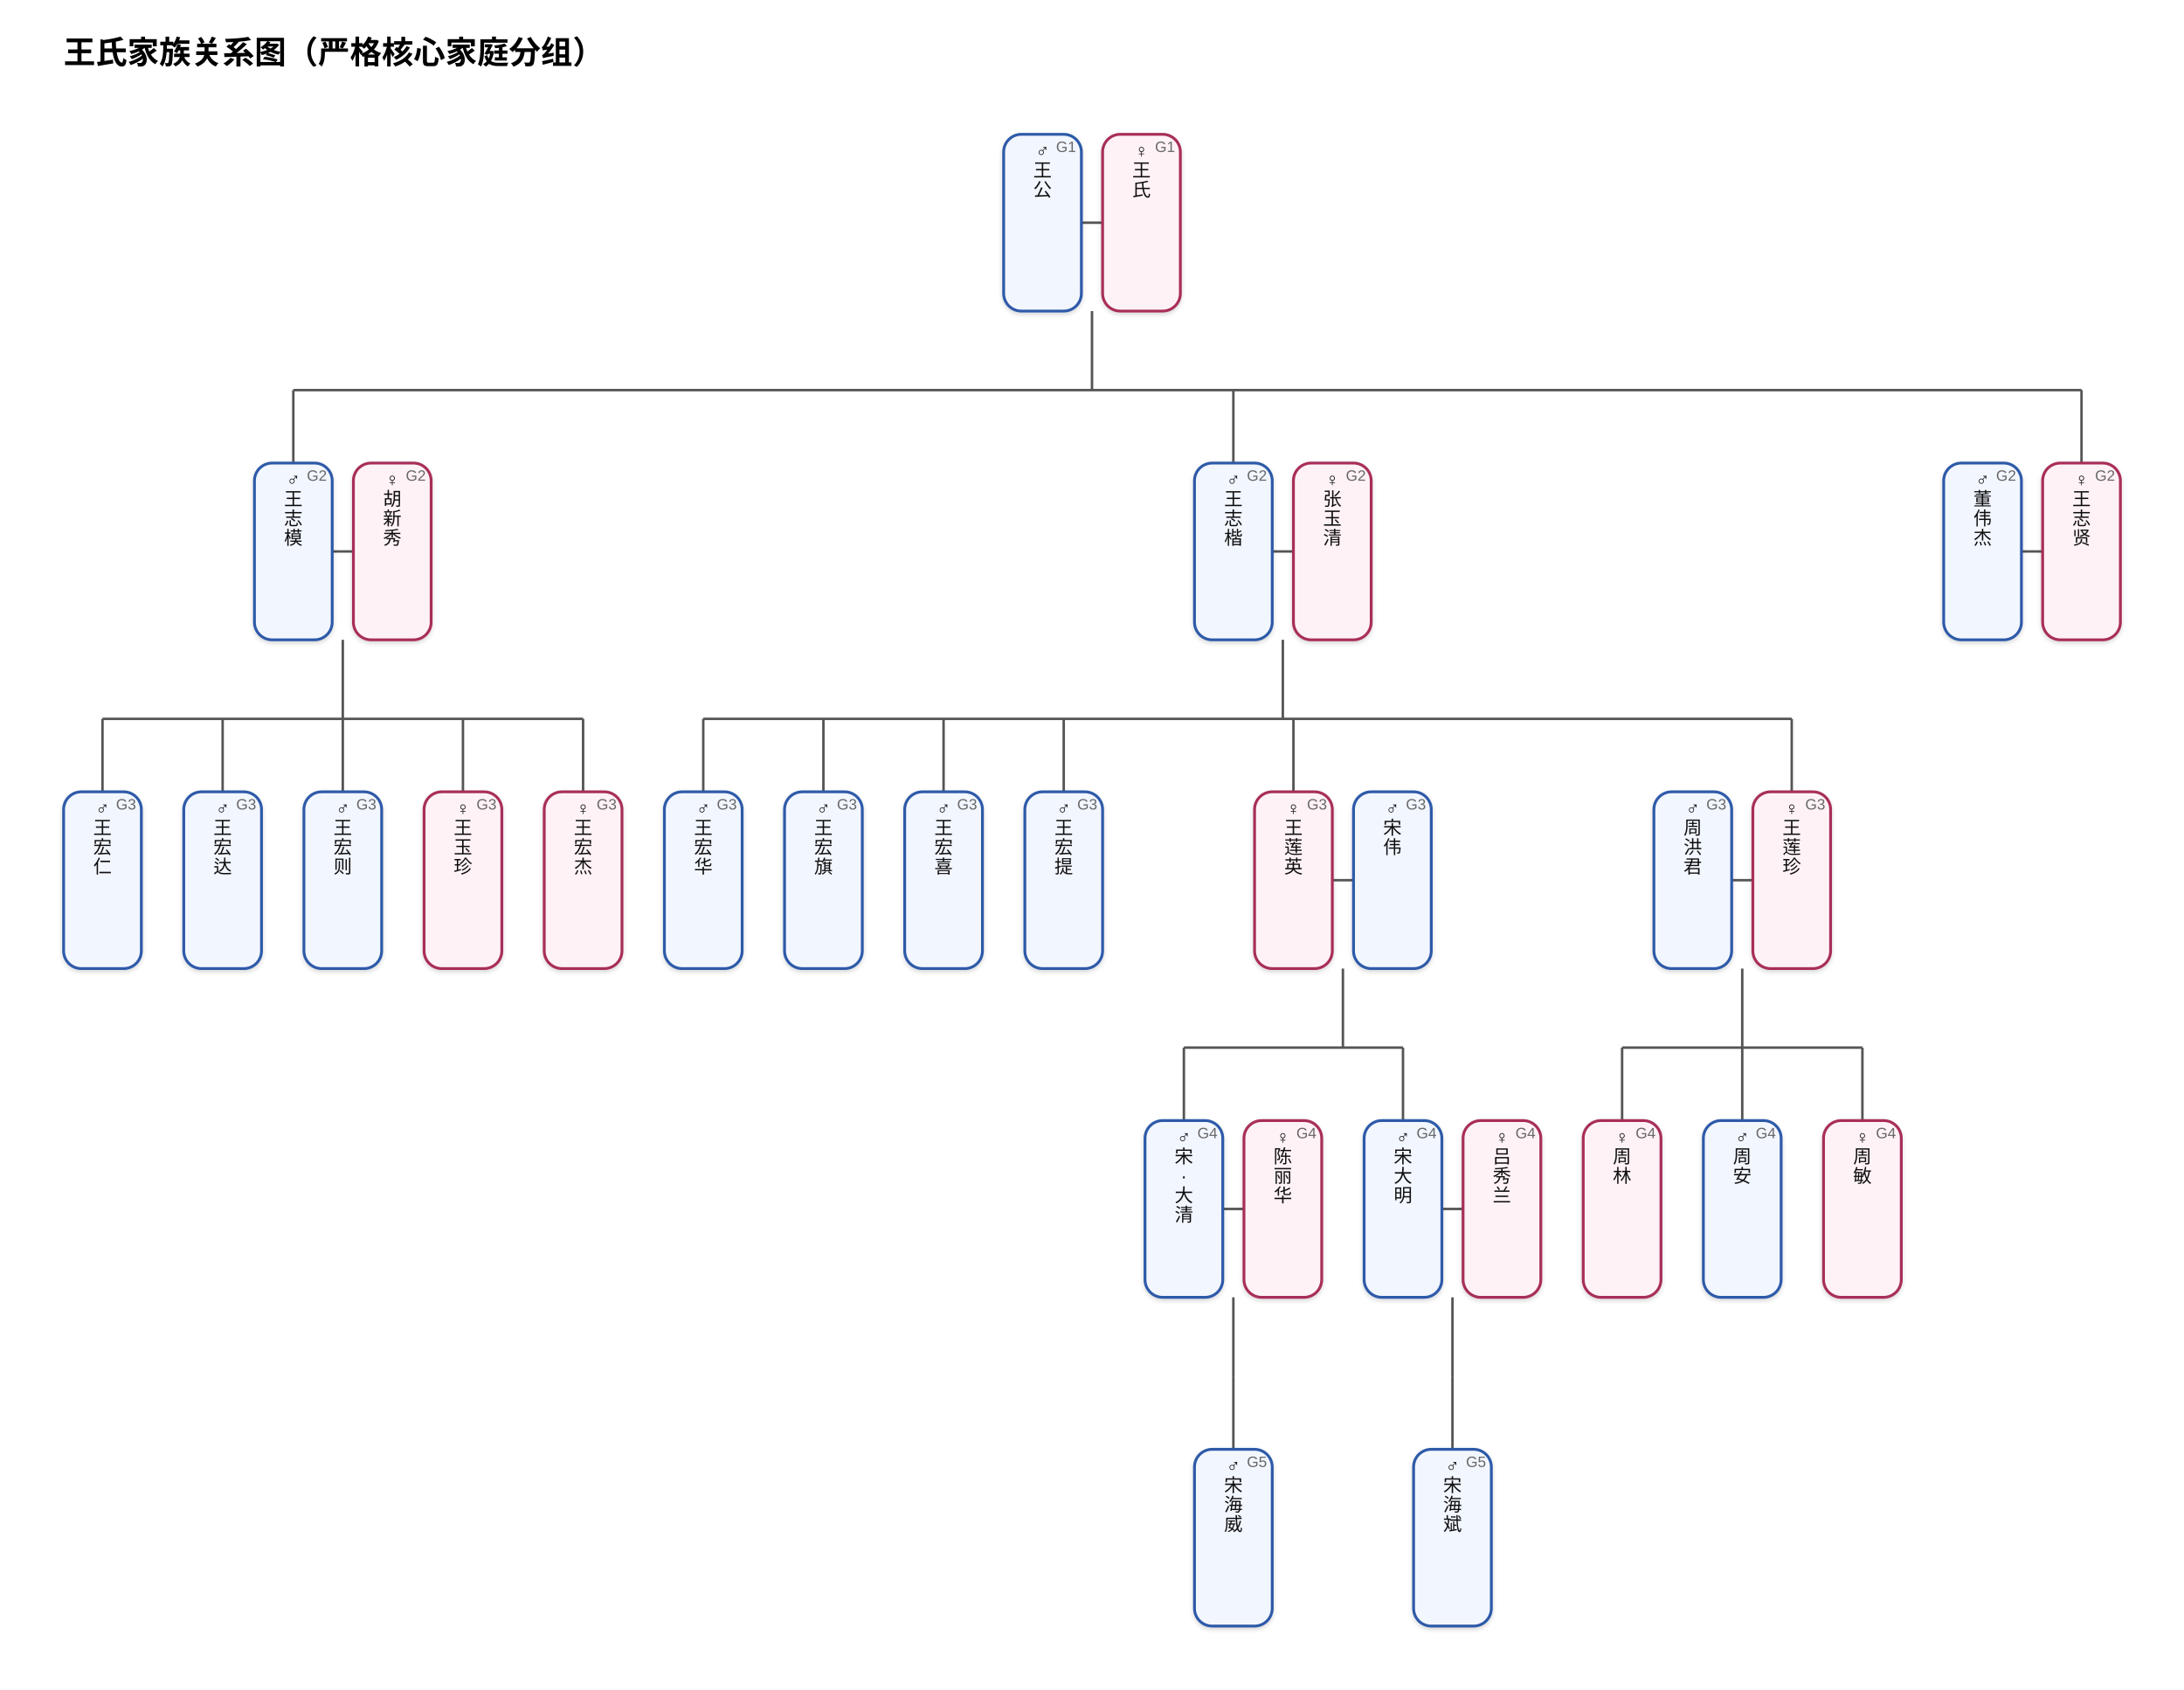
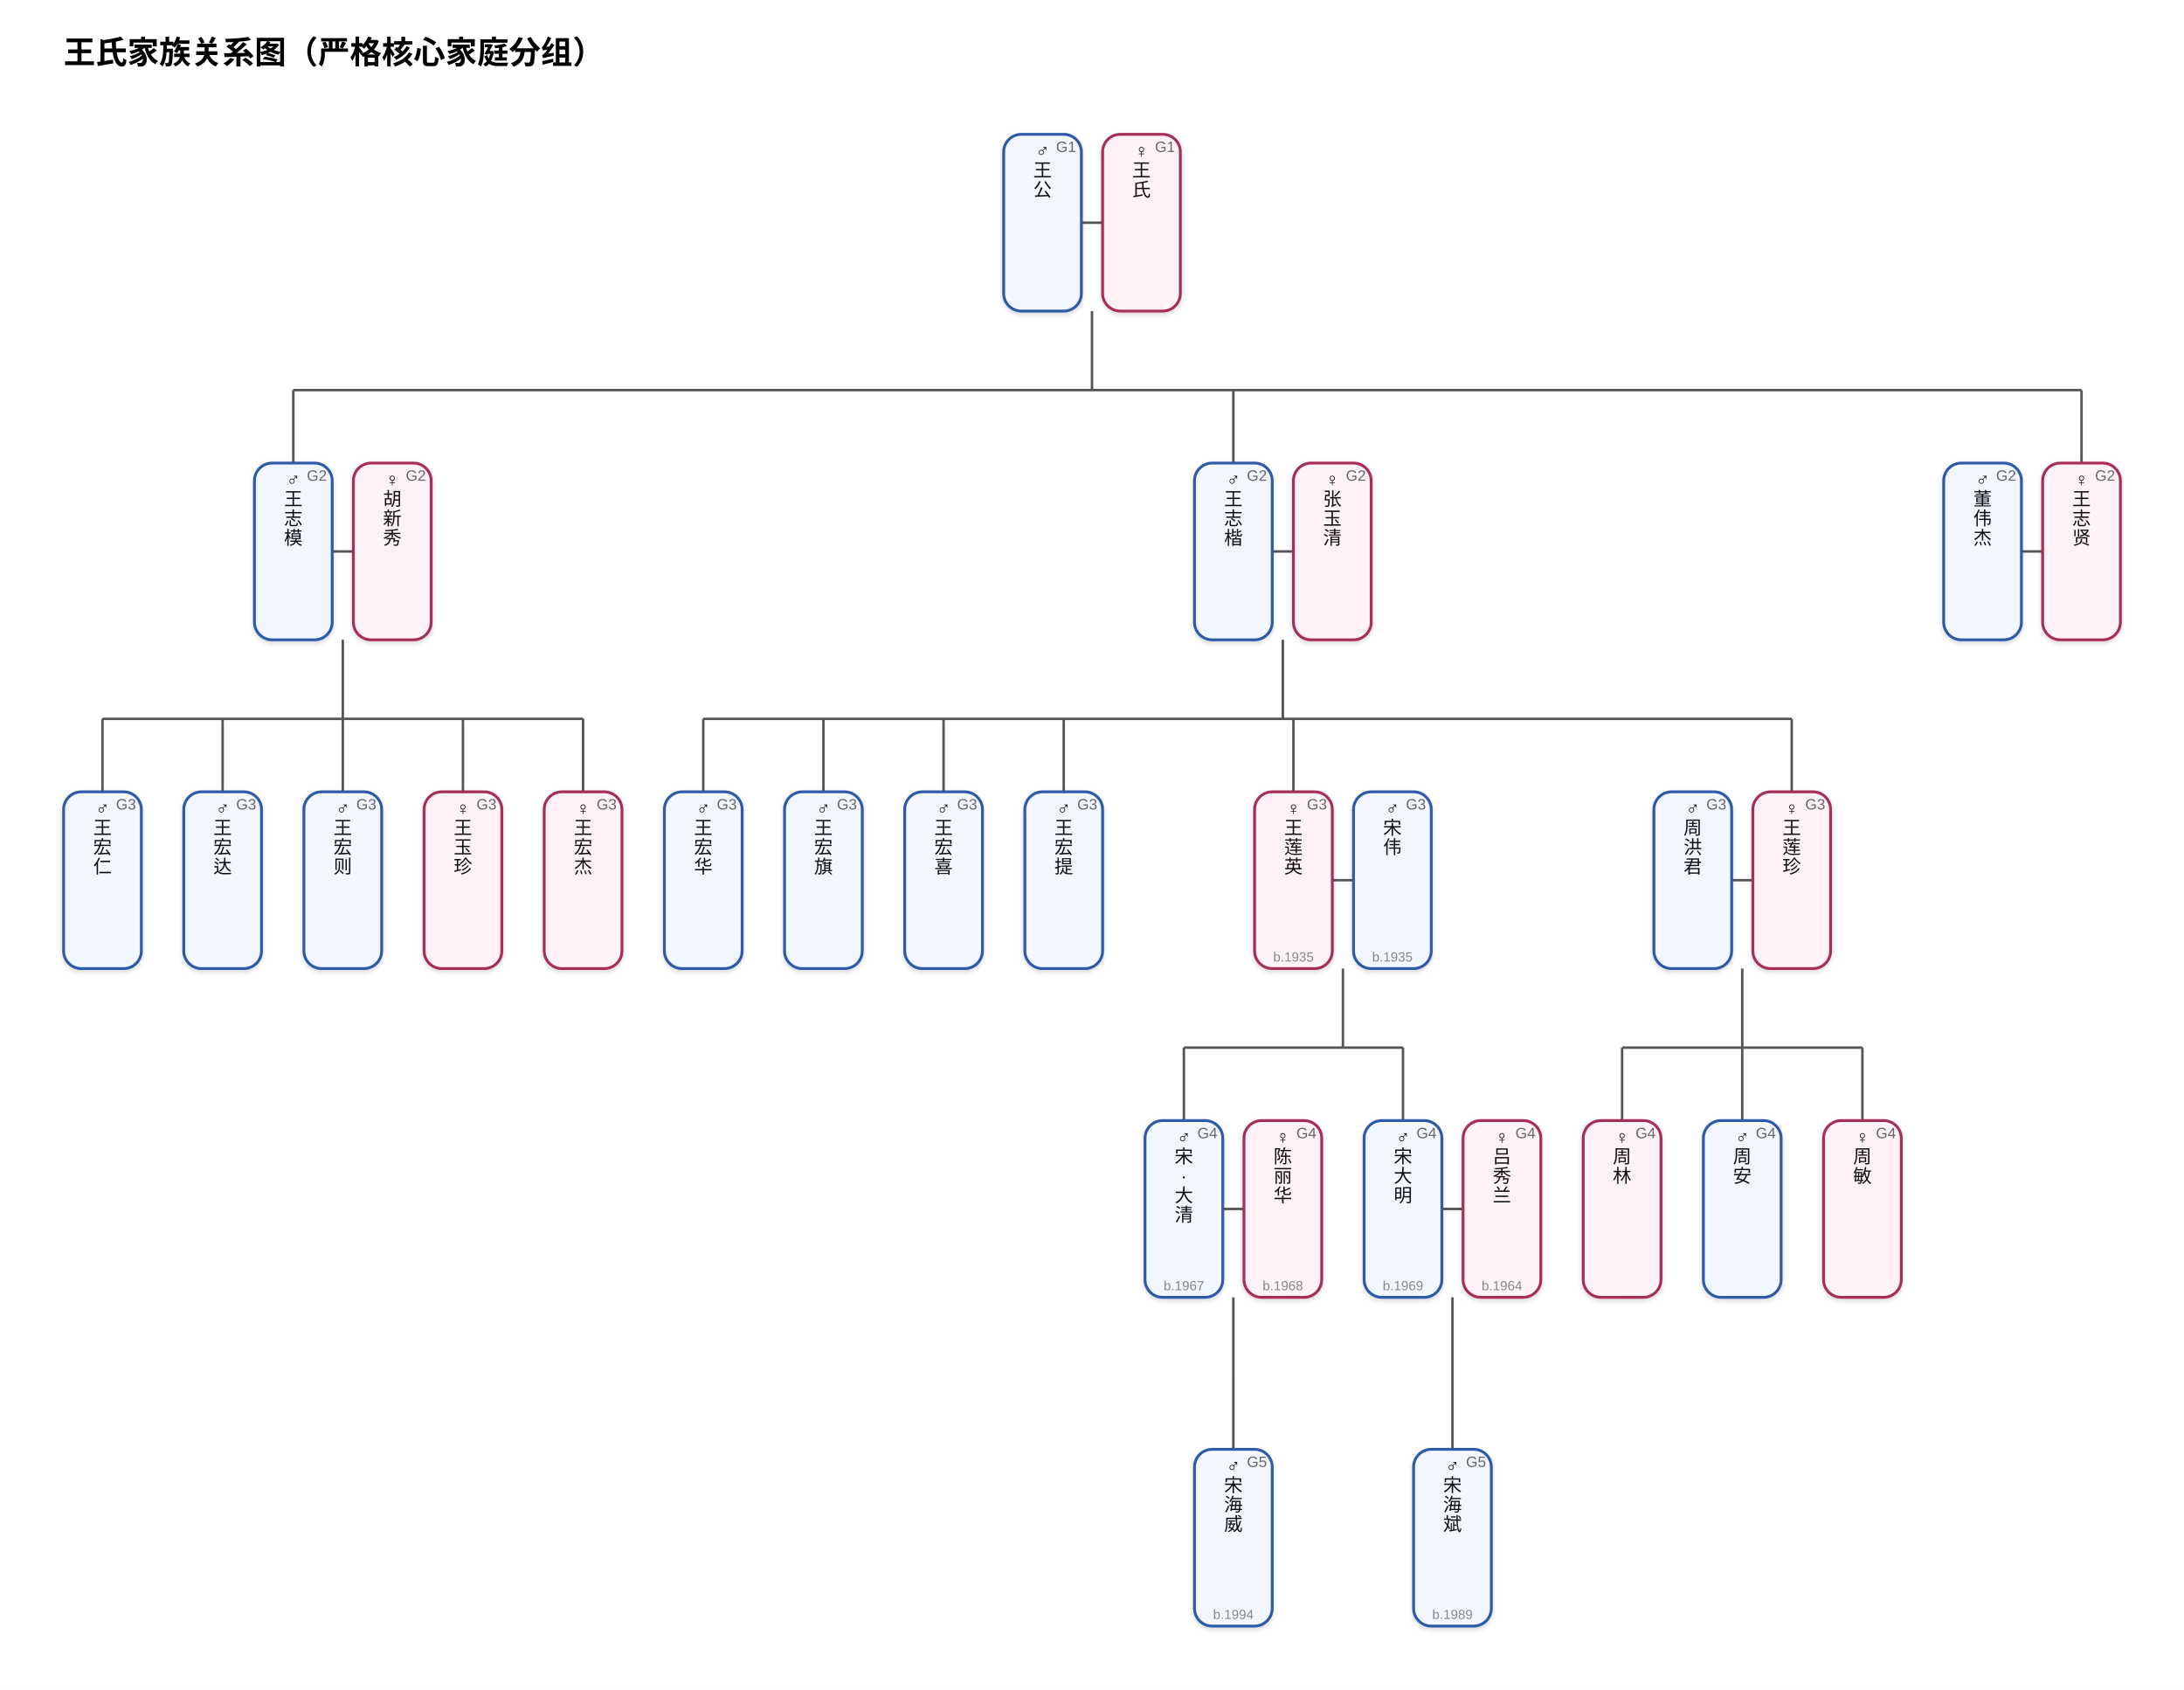
<svg xmlns="http://www.w3.org/2000/svg" width="1236" height="956" viewBox="0 0 1236 956">
  <defs>
    <filter id="shadow" x="-20%" y="-20%" width="140%" height="140%">
      <feDropShadow dx="0" dy="1.2" stdDeviation="1.2" flood-opacity="0.16" />
    </filter>
  </defs>
  <rect width="100%" height="100%" fill="white" />
  <text x="36" y="36" font-size="18" font-weight="700" font-family="Arial, sans-serif">王氏家族关系图（严格核心家庭分组）</text>
  <g stroke="#555" stroke-width="1.4" fill="none">
    <line x1="720.0" y1="312.0" x2="732.0" y2="312.0" />
    <line x1="754.0" y1="498.0" x2="766.0" y2="498.0" />
+     <line x1="1144.0" y1="312.0" x2="1156.0" y2="312.0" />
    <line x1="188.0" y1="312.0" x2="200.0" y2="312.0" />
-     <line x1="1144.0" y1="312.0" x2="1156.0" y2="312.0" />
-     <line x1="612.0" y1="126.0" x2="624.0" y2="126.0" />
-     <line x1="980.0" y1="498.0" x2="992.0" y2="498.0" />
    <line x1="692.0" y1="684.0" x2="704.0" y2="684.0" />
    <line x1="816.0" y1="684.0" x2="828.0" y2="684.0" />
+     <line x1="980.0" y1="498.0" x2="992.0" y2="498.0" />
+     <line x1="612.0" y1="126.0" x2="624.0" y2="126.0" />
    <line x1="726.0" y1="362" x2="726.0" y2="406.72" />
    <line x1="398.0" y1="406.72" x2="1014.0" y2="406.72" />
    <line x1="398.0" y1="406.72" x2="398.0" y2="448" />
    <line x1="466.0" y1="406.72" x2="466.0" y2="448" />
    <line x1="534.0" y1="406.72" x2="534.0" y2="448" />
    <line x1="602.0" y1="406.72" x2="602.0" y2="448" />
    <line x1="732.0" y1="406.72" x2="732.0" y2="448" />
    <line x1="1014.0" y1="406.72" x2="1014.0" y2="448" />
    <line x1="760.0" y1="548" x2="760.0" y2="592.72" />
    <line x1="670.0" y1="592.72" x2="794.0" y2="592.72" />
    <line x1="670.0" y1="592.72" x2="670.0" y2="634" />
    <line x1="794.0" y1="592.72" x2="794.0" y2="634" />
    <line x1="194.0" y1="362" x2="194.0" y2="406.72" />
    <line x1="58.0" y1="406.72" x2="330.0" y2="406.72" />
    <line x1="58.0" y1="406.72" x2="58.0" y2="448" />
    <line x1="126.0" y1="406.72" x2="126.0" y2="448" />
    <line x1="194.0" y1="406.72" x2="194.0" y2="448" />
    <line x1="262.0" y1="406.72" x2="262.0" y2="448" />
    <line x1="330.0" y1="406.72" x2="330.0" y2="448" />
-     <line x1="618.0" y1="176" x2="618.0" y2="220.72" />
-     <line x1="166.0" y1="220.72" x2="1178.0" y2="220.72" />
-     <line x1="166.0" y1="220.72" x2="166.0" y2="262" />
-     <line x1="698.0" y1="220.72" x2="698.0" y2="262" />
-     <line x1="1178.0" y1="220.72" x2="1178.0" y2="262" />
-     <line x1="986.0" y1="548" x2="986.0" y2="592.72" />
-     <line x1="918.0" y1="592.72" x2="1054.0" y2="592.72" />
-     <line x1="918.0" y1="592.72" x2="918.0" y2="634" />
-     <line x1="986.0" y1="592.72" x2="986.0" y2="634" />
-     <line x1="1054.0" y1="592.72" x2="1054.0" y2="634" />
    <line x1="698.0" y1="734" x2="698.0" y2="778.72" />
    <line x1="698.0" y1="778.72" x2="698.0" y2="778.72" />
    <line x1="698.0" y1="778.72" x2="698.0" y2="820" />
    <line x1="822.0" y1="734" x2="822.0" y2="778.72" />
    <line x1="822.0" y1="778.72" x2="822.0" y2="778.72" />
    <line x1="822.0" y1="778.72" x2="822.0" y2="820" />
+     <line x1="986.0" y1="548" x2="986.0" y2="592.72" />
+     <line x1="918.0" y1="592.72" x2="1054.0" y2="592.72" />
+     <line x1="918.0" y1="592.72" x2="918.0" y2="634" />
+     <line x1="986.0" y1="592.72" x2="986.0" y2="634" />
+     <line x1="1054.0" y1="592.72" x2="1054.0" y2="634" />
+     <line x1="618.0" y1="176" x2="618.0" y2="220.72" />
+     <line x1="166.0" y1="220.72" x2="1178.0" y2="220.72" />
+     <line x1="166.0" y1="220.72" x2="166.0" y2="262" />
+     <line x1="698.0" y1="220.72" x2="698.0" y2="262" />
+     <line x1="1178.0" y1="220.72" x2="1178.0" y2="262" />
  </g>
  <g font-family="Arial, sans-serif">
    <g filter="url(#shadow)">
      <rect x="568.0" y="76" width="44" height="100" rx="10" ry="10" fill="#F2F6FF" stroke="#2F5AA8" stroke-width="1.6" />
      <text x="590.0" y="89.0" text-anchor="middle" font-size="10.5" fill="#111">♂</text>
      <text x="590.0" y="100.0" text-anchor="middle" font-size="10.5" fill="#111">王</text>
      <text x="590.0" y="111.0" text-anchor="middle" font-size="10.5" fill="#111">公</text>
      <text x="609.0" y="86" text-anchor="end" font-size="8.5" fill="#666">G1</text>
    </g>
    <g filter="url(#shadow)">
      <rect x="624.0" y="76" width="44" height="100" rx="10" ry="10" fill="#FFF2F6" stroke="#A82F5A" stroke-width="1.6" />
      <text x="646.0" y="89.0" text-anchor="middle" font-size="10.5" fill="#111">♀</text>
      <text x="646.0" y="100.0" text-anchor="middle" font-size="10.5" fill="#111">王</text>
      <text x="646.0" y="111.0" text-anchor="middle" font-size="10.5" fill="#111">氏</text>
      <text x="665.0" y="86" text-anchor="end" font-size="8.5" fill="#666">G1</text>
    </g>
    <g filter="url(#shadow)">
      <rect x="144.0" y="262" width="44" height="100" rx="10" ry="10" fill="#F2F6FF" stroke="#2F5AA8" stroke-width="1.6" />
      <text x="166.0" y="275.0" text-anchor="middle" font-size="10.5" fill="#111">♂</text>
      <text x="166.0" y="286.0" text-anchor="middle" font-size="10.5" fill="#111">王</text>
      <text x="166.0" y="297.0" text-anchor="middle" font-size="10.5" fill="#111">志</text>
      <text x="166.0" y="308.0" text-anchor="middle" font-size="10.5" fill="#111">模</text>
      <text x="185.0" y="272" text-anchor="end" font-size="8.5" fill="#666">G2</text>
    </g>
    <g filter="url(#shadow)">
      <rect x="200.0" y="262" width="44" height="100" rx="10" ry="10" fill="#FFF2F6" stroke="#A82F5A" stroke-width="1.6" />
      <text x="222.0" y="275.0" text-anchor="middle" font-size="10.5" fill="#111">♀</text>
      <text x="222.0" y="286.0" text-anchor="middle" font-size="10.5" fill="#111">胡</text>
      <text x="222.0" y="297.0" text-anchor="middle" font-size="10.5" fill="#111">新</text>
      <text x="222.0" y="308.0" text-anchor="middle" font-size="10.5" fill="#111">秀</text>
      <text x="241.0" y="272" text-anchor="end" font-size="8.5" fill="#666">G2</text>
    </g>
    <g filter="url(#shadow)">
      <rect x="36.0" y="448" width="44" height="100" rx="10" ry="10" fill="#F2F6FF" stroke="#2F5AA8" stroke-width="1.6" />
      <text x="58.0" y="461.0" text-anchor="middle" font-size="10.5" fill="#111">♂</text>
      <text x="58.0" y="472.0" text-anchor="middle" font-size="10.5" fill="#111">王</text>
      <text x="58.0" y="483.0" text-anchor="middle" font-size="10.5" fill="#111">宏</text>
      <text x="58.0" y="494.0" text-anchor="middle" font-size="10.5" fill="#111">仁</text>
      <text x="77.0" y="458" text-anchor="end" font-size="8.5" fill="#666">G3</text>
    </g>
    <g filter="url(#shadow)">
      <rect x="104.0" y="448" width="44" height="100" rx="10" ry="10" fill="#F2F6FF" stroke="#2F5AA8" stroke-width="1.6" />
      <text x="126.0" y="461.0" text-anchor="middle" font-size="10.5" fill="#111">♂</text>
      <text x="126.0" y="472.0" text-anchor="middle" font-size="10.5" fill="#111">王</text>
      <text x="126.0" y="483.0" text-anchor="middle" font-size="10.5" fill="#111">宏</text>
      <text x="126.0" y="494.0" text-anchor="middle" font-size="10.5" fill="#111">达</text>
      <text x="145.0" y="458" text-anchor="end" font-size="8.5" fill="#666">G3</text>
    </g>
    <g filter="url(#shadow)">
      <rect x="172.0" y="448" width="44" height="100" rx="10" ry="10" fill="#F2F6FF" stroke="#2F5AA8" stroke-width="1.6" />
      <text x="194.0" y="461.0" text-anchor="middle" font-size="10.5" fill="#111">♂</text>
      <text x="194.0" y="472.0" text-anchor="middle" font-size="10.5" fill="#111">王</text>
      <text x="194.0" y="483.0" text-anchor="middle" font-size="10.5" fill="#111">宏</text>
      <text x="194.0" y="494.0" text-anchor="middle" font-size="10.5" fill="#111">则</text>
      <text x="213.0" y="458" text-anchor="end" font-size="8.5" fill="#666">G3</text>
    </g>
    <g filter="url(#shadow)">
      <rect x="240.0" y="448" width="44" height="100" rx="10" ry="10" fill="#FFF2F6" stroke="#A82F5A" stroke-width="1.6" />
      <text x="262.0" y="461.0" text-anchor="middle" font-size="10.5" fill="#111">♀</text>
      <text x="262.0" y="472.0" text-anchor="middle" font-size="10.5" fill="#111">王</text>
      <text x="262.0" y="483.0" text-anchor="middle" font-size="10.5" fill="#111">玉</text>
      <text x="262.0" y="494.0" text-anchor="middle" font-size="10.5" fill="#111">珍</text>
      <text x="281.0" y="458" text-anchor="end" font-size="8.5" fill="#666">G3</text>
    </g>
    <g filter="url(#shadow)">
      <rect x="308.0" y="448" width="44" height="100" rx="10" ry="10" fill="#FFF2F6" stroke="#A82F5A" stroke-width="1.6" />
      <text x="330.0" y="461.0" text-anchor="middle" font-size="10.5" fill="#111">♀</text>
      <text x="330.0" y="472.0" text-anchor="middle" font-size="10.5" fill="#111">王</text>
      <text x="330.0" y="483.0" text-anchor="middle" font-size="10.5" fill="#111">宏</text>
      <text x="330.0" y="494.0" text-anchor="middle" font-size="10.5" fill="#111">杰</text>
      <text x="349.0" y="458" text-anchor="end" font-size="8.5" fill="#666">G3</text>
    </g>
    <g filter="url(#shadow)">
      <rect x="676.0" y="262" width="44" height="100" rx="10" ry="10" fill="#F2F6FF" stroke="#2F5AA8" stroke-width="1.6" />
      <text x="698.0" y="275.0" text-anchor="middle" font-size="10.5" fill="#111">♂</text>
      <text x="698.0" y="286.0" text-anchor="middle" font-size="10.5" fill="#111">王</text>
      <text x="698.0" y="297.0" text-anchor="middle" font-size="10.5" fill="#111">志</text>
      <text x="698.0" y="308.0" text-anchor="middle" font-size="10.5" fill="#111">楷</text>
      <text x="717.0" y="272" text-anchor="end" font-size="8.5" fill="#666">G2</text>
    </g>
    <g filter="url(#shadow)">
      <rect x="732.0" y="262" width="44" height="100" rx="10" ry="10" fill="#FFF2F6" stroke="#A82F5A" stroke-width="1.6" />
      <text x="754.0" y="275.0" text-anchor="middle" font-size="10.5" fill="#111">♀</text>
      <text x="754.0" y="286.0" text-anchor="middle" font-size="10.5" fill="#111">张</text>
      <text x="754.0" y="297.0" text-anchor="middle" font-size="10.5" fill="#111">玉</text>
      <text x="754.0" y="308.0" text-anchor="middle" font-size="10.5" fill="#111">清</text>
      <text x="773.0" y="272" text-anchor="end" font-size="8.5" fill="#666">G2</text>
    </g>
    <g filter="url(#shadow)">
      <rect x="376.0" y="448" width="44" height="100" rx="10" ry="10" fill="#F2F6FF" stroke="#2F5AA8" stroke-width="1.6" />
      <text x="398.0" y="461.0" text-anchor="middle" font-size="10.5" fill="#111">♂</text>
      <text x="398.0" y="472.0" text-anchor="middle" font-size="10.5" fill="#111">王</text>
      <text x="398.0" y="483.0" text-anchor="middle" font-size="10.5" fill="#111">宏</text>
      <text x="398.0" y="494.0" text-anchor="middle" font-size="10.5" fill="#111">华</text>
      <text x="417.0" y="458" text-anchor="end" font-size="8.5" fill="#666">G3</text>
    </g>
    <g filter="url(#shadow)">
      <rect x="444.0" y="448" width="44" height="100" rx="10" ry="10" fill="#F2F6FF" stroke="#2F5AA8" stroke-width="1.6" />
      <text x="466.0" y="461.0" text-anchor="middle" font-size="10.5" fill="#111">♂</text>
      <text x="466.0" y="472.0" text-anchor="middle" font-size="10.5" fill="#111">王</text>
      <text x="466.0" y="483.0" text-anchor="middle" font-size="10.5" fill="#111">宏</text>
      <text x="466.0" y="494.0" text-anchor="middle" font-size="10.5" fill="#111">旗</text>
      <text x="485.0" y="458" text-anchor="end" font-size="8.5" fill="#666">G3</text>
    </g>
    <g filter="url(#shadow)">
      <rect x="512.0" y="448" width="44" height="100" rx="10" ry="10" fill="#F2F6FF" stroke="#2F5AA8" stroke-width="1.6" />
      <text x="534.0" y="461.0" text-anchor="middle" font-size="10.5" fill="#111">♂</text>
      <text x="534.0" y="472.0" text-anchor="middle" font-size="10.5" fill="#111">王</text>
      <text x="534.0" y="483.0" text-anchor="middle" font-size="10.5" fill="#111">宏</text>
      <text x="534.0" y="494.0" text-anchor="middle" font-size="10.5" fill="#111">喜</text>
      <text x="553.0" y="458" text-anchor="end" font-size="8.5" fill="#666">G3</text>
    </g>
    <g filter="url(#shadow)">
      <rect x="580.0" y="448" width="44" height="100" rx="10" ry="10" fill="#F2F6FF" stroke="#2F5AA8" stroke-width="1.6" />
      <text x="602.0" y="461.0" text-anchor="middle" font-size="10.5" fill="#111">♂</text>
      <text x="602.0" y="472.0" text-anchor="middle" font-size="10.5" fill="#111">王</text>
      <text x="602.0" y="483.0" text-anchor="middle" font-size="10.5" fill="#111">宏</text>
      <text x="602.0" y="494.0" text-anchor="middle" font-size="10.5" fill="#111">提</text>
      <text x="621.0" y="458" text-anchor="end" font-size="8.5" fill="#666">G3</text>
    </g>
    <g filter="url(#shadow)">
      <rect x="710.0" y="448" width="44" height="100" rx="10" ry="10" fill="#FFF2F6" stroke="#A82F5A" stroke-width="1.6" />
      <text x="732.0" y="461.0" text-anchor="middle" font-size="10.5" fill="#111">♀</text>
      <text x="732.0" y="472.0" text-anchor="middle" font-size="10.5" fill="#111">王</text>
      <text x="732.0" y="483.0" text-anchor="middle" font-size="10.5" fill="#111">莲</text>
      <text x="732.0" y="494.0" text-anchor="middle" font-size="10.5" fill="#111">英</text>
+       <text x="732.0" y="544" text-anchor="middle" font-size="7.5" fill="#888">b.1935</text>
      <text x="751.0" y="458" text-anchor="end" font-size="8.5" fill="#666">G3</text>
    </g>
    <g filter="url(#shadow)">
      <rect x="766.0" y="448" width="44" height="100" rx="10" ry="10" fill="#F2F6FF" stroke="#2F5AA8" stroke-width="1.6" />
      <text x="788.0" y="461.0" text-anchor="middle" font-size="10.5" fill="#111">♂</text>
      <text x="788.0" y="472.0" text-anchor="middle" font-size="10.5" fill="#111">宋</text>
      <text x="788.0" y="483.0" text-anchor="middle" font-size="10.5" fill="#111">伟</text>
+       <text x="788.0" y="544" text-anchor="middle" font-size="7.5" fill="#888">b.1935</text>
      <text x="807.0" y="458" text-anchor="end" font-size="8.5" fill="#666">G3</text>
    </g>
    <g filter="url(#shadow)">
      <rect x="648.0" y="634" width="44" height="100" rx="10" ry="10" fill="#F2F6FF" stroke="#2F5AA8" stroke-width="1.6" />
      <text x="670.0" y="647.0" text-anchor="middle" font-size="10.5" fill="#111">♂</text>
      <text x="670.0" y="658.0" text-anchor="middle" font-size="10.5" fill="#111">宋</text>
      <text x="670.0" y="669.0" text-anchor="middle" font-size="10.5" fill="#111">·</text>
      <text x="670.0" y="680.0" text-anchor="middle" font-size="10.5" fill="#111">大</text>
      <text x="670.0" y="691.0" text-anchor="middle" font-size="10.5" fill="#111">清</text>
+       <text x="670.0" y="730" text-anchor="middle" font-size="7.5" fill="#888">b.1967</text>
      <text x="689.0" y="644" text-anchor="end" font-size="8.5" fill="#666">G4</text>
    </g>
    <g filter="url(#shadow)">
      <rect x="704.0" y="634" width="44" height="100" rx="10" ry="10" fill="#FFF2F6" stroke="#A82F5A" stroke-width="1.6" />
      <text x="726.0" y="647.0" text-anchor="middle" font-size="10.5" fill="#111">♀</text>
      <text x="726.0" y="658.0" text-anchor="middle" font-size="10.5" fill="#111">陈</text>
      <text x="726.0" y="669.0" text-anchor="middle" font-size="10.5" fill="#111">丽</text>
      <text x="726.0" y="680.0" text-anchor="middle" font-size="10.5" fill="#111">华</text>
+       <text x="726.0" y="730" text-anchor="middle" font-size="7.5" fill="#888">b.1968</text>
      <text x="745.0" y="644" text-anchor="end" font-size="8.5" fill="#666">G4</text>
    </g>
    <g filter="url(#shadow)">
      <rect x="676.0" y="820" width="44" height="100" rx="10" ry="10" fill="#F2F6FF" stroke="#2F5AA8" stroke-width="1.6" />
      <text x="698.0" y="833.0" text-anchor="middle" font-size="10.5" fill="#111">♂</text>
      <text x="698.0" y="844.0" text-anchor="middle" font-size="10.5" fill="#111">宋</text>
      <text x="698.0" y="855.0" text-anchor="middle" font-size="10.5" fill="#111">海</text>
      <text x="698.0" y="866.0" text-anchor="middle" font-size="10.5" fill="#111">威</text>
+       <text x="698.0" y="916" text-anchor="middle" font-size="7.5" fill="#888">b.1994</text>
      <text x="717.0" y="830" text-anchor="end" font-size="8.5" fill="#666">G5</text>
    </g>
    <g filter="url(#shadow)">
      <rect x="772.0" y="634" width="44" height="100" rx="10" ry="10" fill="#F2F6FF" stroke="#2F5AA8" stroke-width="1.6" />
      <text x="794.0" y="647.0" text-anchor="middle" font-size="10.5" fill="#111">♂</text>
      <text x="794.0" y="658.0" text-anchor="middle" font-size="10.5" fill="#111">宋</text>
      <text x="794.0" y="669.0" text-anchor="middle" font-size="10.5" fill="#111">大</text>
      <text x="794.0" y="680.0" text-anchor="middle" font-size="10.5" fill="#111">明</text>
+       <text x="794.0" y="730" text-anchor="middle" font-size="7.5" fill="#888">b.1969</text>
      <text x="813.0" y="644" text-anchor="end" font-size="8.5" fill="#666">G4</text>
    </g>
    <g filter="url(#shadow)">
      <rect x="828.0" y="634" width="44" height="100" rx="10" ry="10" fill="#FFF2F6" stroke="#A82F5A" stroke-width="1.6" />
      <text x="850.0" y="647.0" text-anchor="middle" font-size="10.5" fill="#111">♀</text>
      <text x="850.0" y="658.0" text-anchor="middle" font-size="10.5" fill="#111">吕</text>
      <text x="850.0" y="669.0" text-anchor="middle" font-size="10.5" fill="#111">秀</text>
      <text x="850.0" y="680.0" text-anchor="middle" font-size="10.5" fill="#111">兰</text>
+       <text x="850.0" y="730" text-anchor="middle" font-size="7.5" fill="#888">b.1964</text>
      <text x="869.0" y="644" text-anchor="end" font-size="8.5" fill="#666">G4</text>
    </g>
    <g filter="url(#shadow)">
      <rect x="800.0" y="820" width="44" height="100" rx="10" ry="10" fill="#F2F6FF" stroke="#2F5AA8" stroke-width="1.6" />
      <text x="822.0" y="833.0" text-anchor="middle" font-size="10.5" fill="#111">♂</text>
      <text x="822.0" y="844.0" text-anchor="middle" font-size="10.5" fill="#111">宋</text>
      <text x="822.0" y="855.0" text-anchor="middle" font-size="10.5" fill="#111">海</text>
      <text x="822.0" y="866.0" text-anchor="middle" font-size="10.5" fill="#111">斌</text>
+       <text x="822.0" y="916" text-anchor="middle" font-size="7.5" fill="#888">b.1989</text>
      <text x="841.0" y="830" text-anchor="end" font-size="8.5" fill="#666">G5</text>
    </g>
    <g filter="url(#shadow)">
      <rect x="992.0" y="448" width="44" height="100" rx="10" ry="10" fill="#FFF2F6" stroke="#A82F5A" stroke-width="1.6" />
      <text x="1014.0" y="461.0" text-anchor="middle" font-size="10.5" fill="#111">♀</text>
      <text x="1014.0" y="472.0" text-anchor="middle" font-size="10.5" fill="#111">王</text>
      <text x="1014.0" y="483.0" text-anchor="middle" font-size="10.5" fill="#111">莲</text>
      <text x="1014.0" y="494.0" text-anchor="middle" font-size="10.5" fill="#111">珍</text>
      <text x="1033.0" y="458" text-anchor="end" font-size="8.5" fill="#666">G3</text>
    </g>
    <g filter="url(#shadow)">
      <rect x="936.0" y="448" width="44" height="100" rx="10" ry="10" fill="#F2F6FF" stroke="#2F5AA8" stroke-width="1.6" />
      <text x="958.0" y="461.0" text-anchor="middle" font-size="10.5" fill="#111">♂</text>
      <text x="958.0" y="472.0" text-anchor="middle" font-size="10.5" fill="#111">周</text>
      <text x="958.0" y="483.0" text-anchor="middle" font-size="10.5" fill="#111">洪</text>
      <text x="958.0" y="494.0" text-anchor="middle" font-size="10.5" fill="#111">君</text>
      <text x="977.0" y="458" text-anchor="end" font-size="8.5" fill="#666">G3</text>
    </g>
    <g filter="url(#shadow)">
      <rect x="896.0" y="634" width="44" height="100" rx="10" ry="10" fill="#FFF2F6" stroke="#A82F5A" stroke-width="1.6" />
      <text x="918.0" y="647.0" text-anchor="middle" font-size="10.5" fill="#111">♀</text>
      <text x="918.0" y="658.0" text-anchor="middle" font-size="10.5" fill="#111">周</text>
      <text x="918.0" y="669.0" text-anchor="middle" font-size="10.5" fill="#111">林</text>
      <text x="937.0" y="644" text-anchor="end" font-size="8.5" fill="#666">G4</text>
    </g>
    <g filter="url(#shadow)">
      <rect x="964.0" y="634" width="44" height="100" rx="10" ry="10" fill="#F2F6FF" stroke="#2F5AA8" stroke-width="1.6" />
      <text x="986.0" y="647.0" text-anchor="middle" font-size="10.5" fill="#111">♂</text>
      <text x="986.0" y="658.0" text-anchor="middle" font-size="10.5" fill="#111">周</text>
      <text x="986.0" y="669.0" text-anchor="middle" font-size="10.5" fill="#111">安</text>
      <text x="1005.0" y="644" text-anchor="end" font-size="8.5" fill="#666">G4</text>
    </g>
    <g filter="url(#shadow)">
      <rect x="1032.0" y="634" width="44" height="100" rx="10" ry="10" fill="#FFF2F6" stroke="#A82F5A" stroke-width="1.6" />
      <text x="1054.0" y="647.0" text-anchor="middle" font-size="10.5" fill="#111">♀</text>
      <text x="1054.0" y="658.0" text-anchor="middle" font-size="10.5" fill="#111">周</text>
      <text x="1054.0" y="669.0" text-anchor="middle" font-size="10.5" fill="#111">敏</text>
      <text x="1073.0" y="644" text-anchor="end" font-size="8.5" fill="#666">G4</text>
    </g>
    <g filter="url(#shadow)">
      <rect x="1156.0" y="262" width="44" height="100" rx="10" ry="10" fill="#FFF2F6" stroke="#A82F5A" stroke-width="1.6" />
      <text x="1178.0" y="275.0" text-anchor="middle" font-size="10.5" fill="#111">♀</text>
      <text x="1178.0" y="286.0" text-anchor="middle" font-size="10.5" fill="#111">王</text>
      <text x="1178.0" y="297.0" text-anchor="middle" font-size="10.5" fill="#111">志</text>
      <text x="1178.0" y="308.0" text-anchor="middle" font-size="10.5" fill="#111">贤</text>
      <text x="1197.0" y="272" text-anchor="end" font-size="8.5" fill="#666">G2</text>
    </g>
    <g filter="url(#shadow)">
      <rect x="1100.0" y="262" width="44" height="100" rx="10" ry="10" fill="#F2F6FF" stroke="#2F5AA8" stroke-width="1.6" />
      <text x="1122.0" y="275.0" text-anchor="middle" font-size="10.5" fill="#111">♂</text>
      <text x="1122.0" y="286.0" text-anchor="middle" font-size="10.5" fill="#111">董</text>
      <text x="1122.0" y="297.0" text-anchor="middle" font-size="10.5" fill="#111">伟</text>
      <text x="1122.0" y="308.0" text-anchor="middle" font-size="10.5" fill="#111">杰</text>
      <text x="1141.0" y="272" text-anchor="end" font-size="8.5" fill="#666">G2</text>
    </g>
  </g>
</svg>
